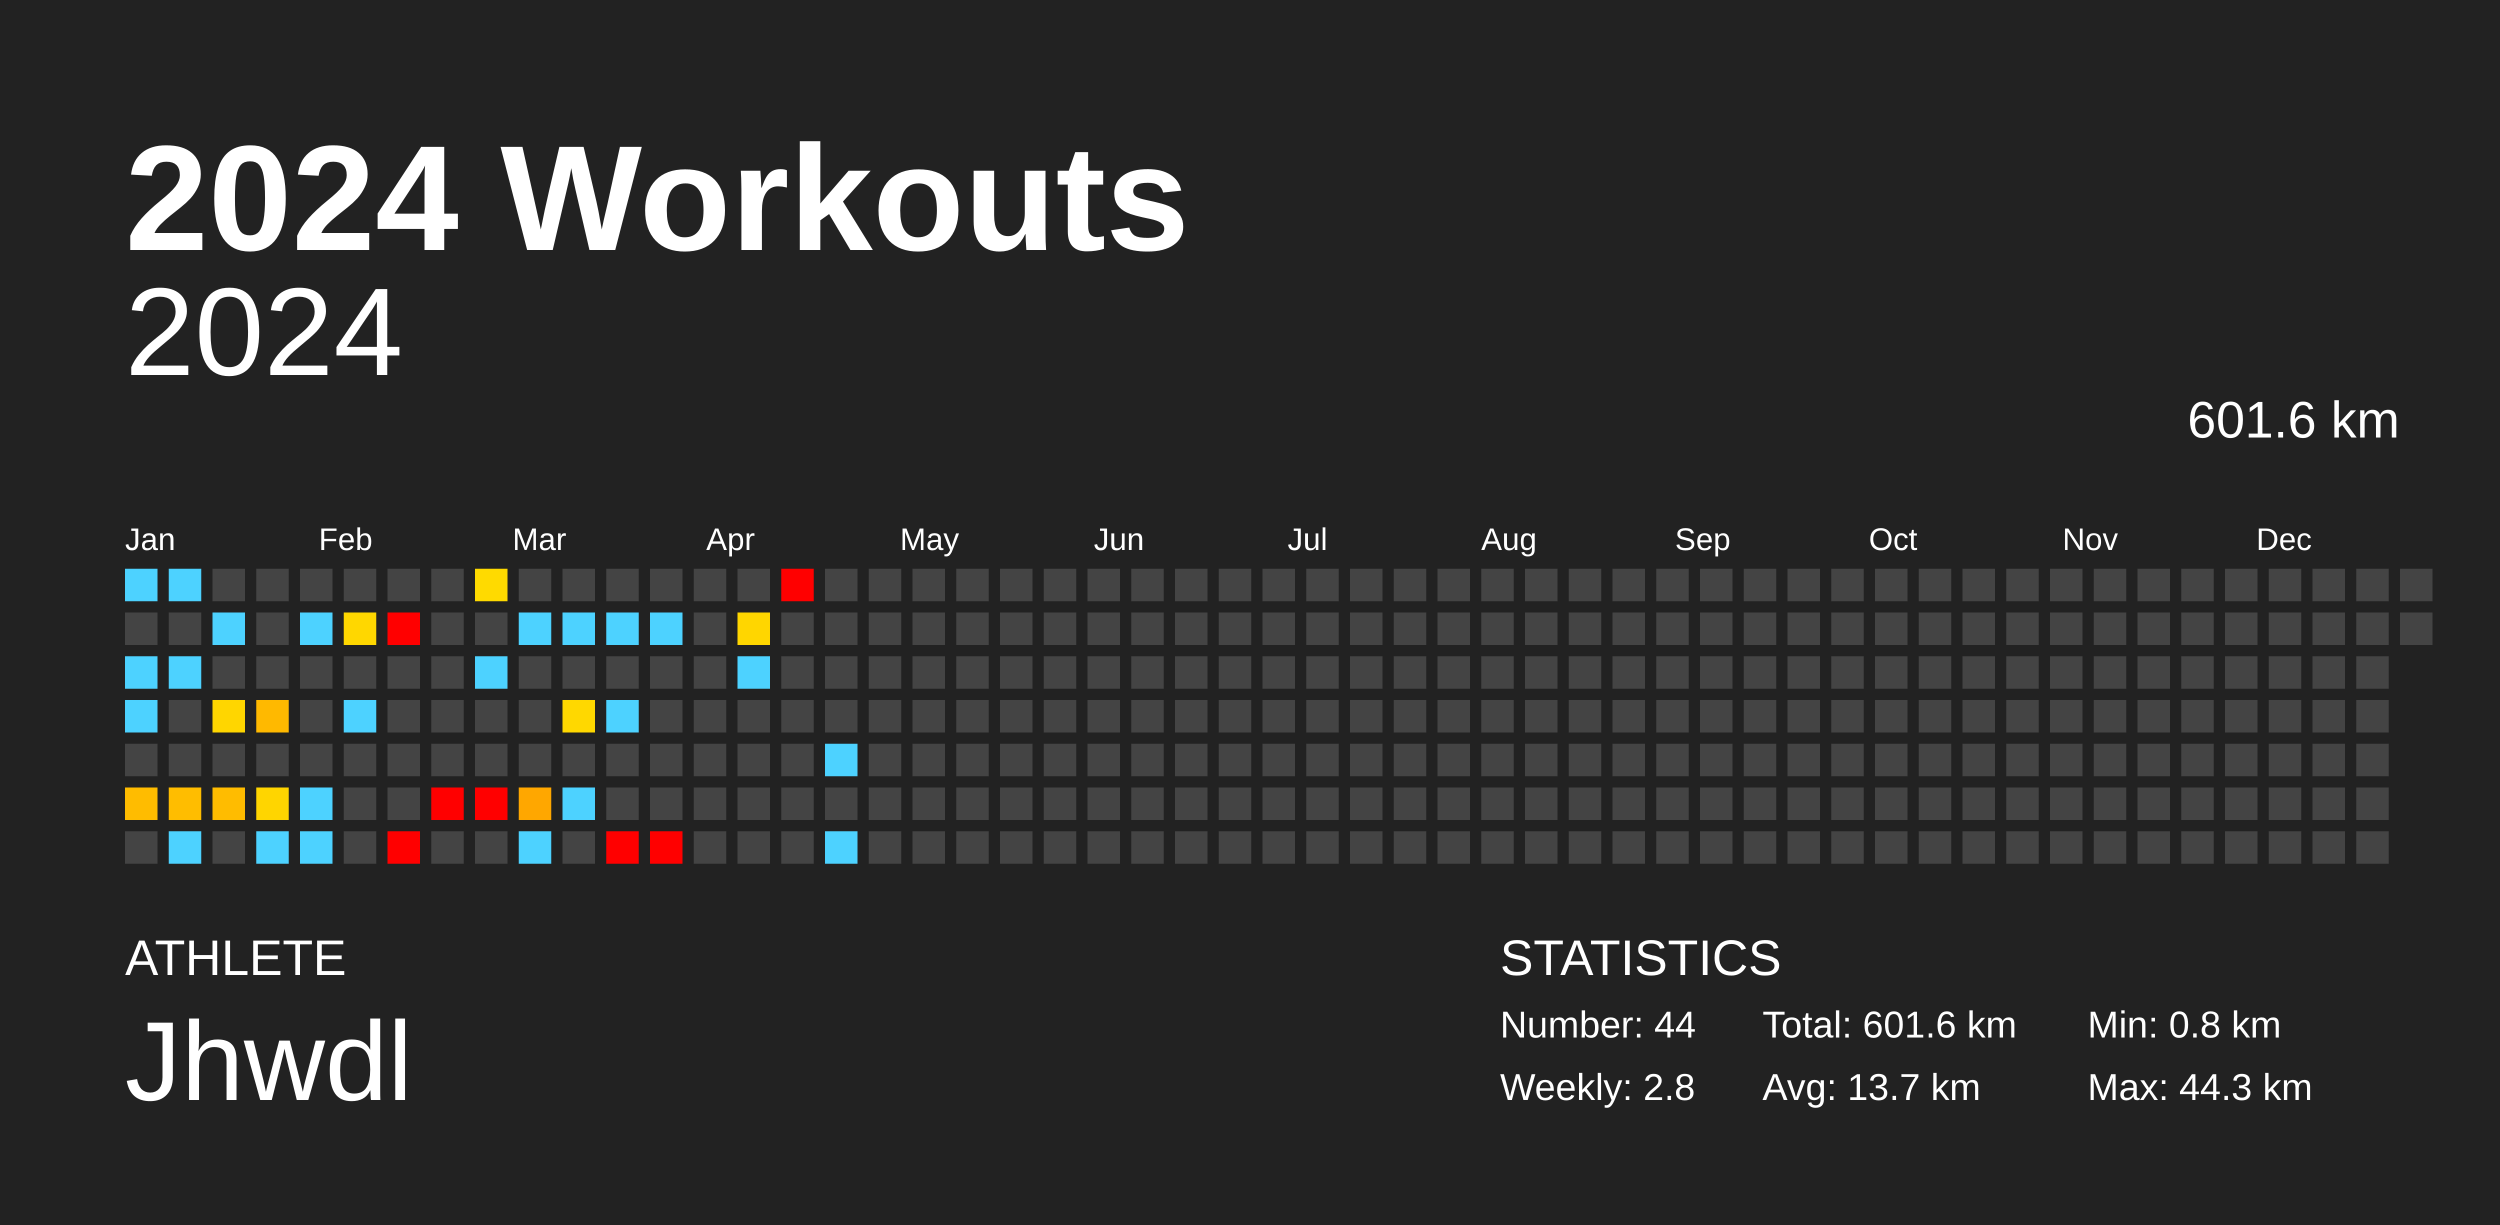
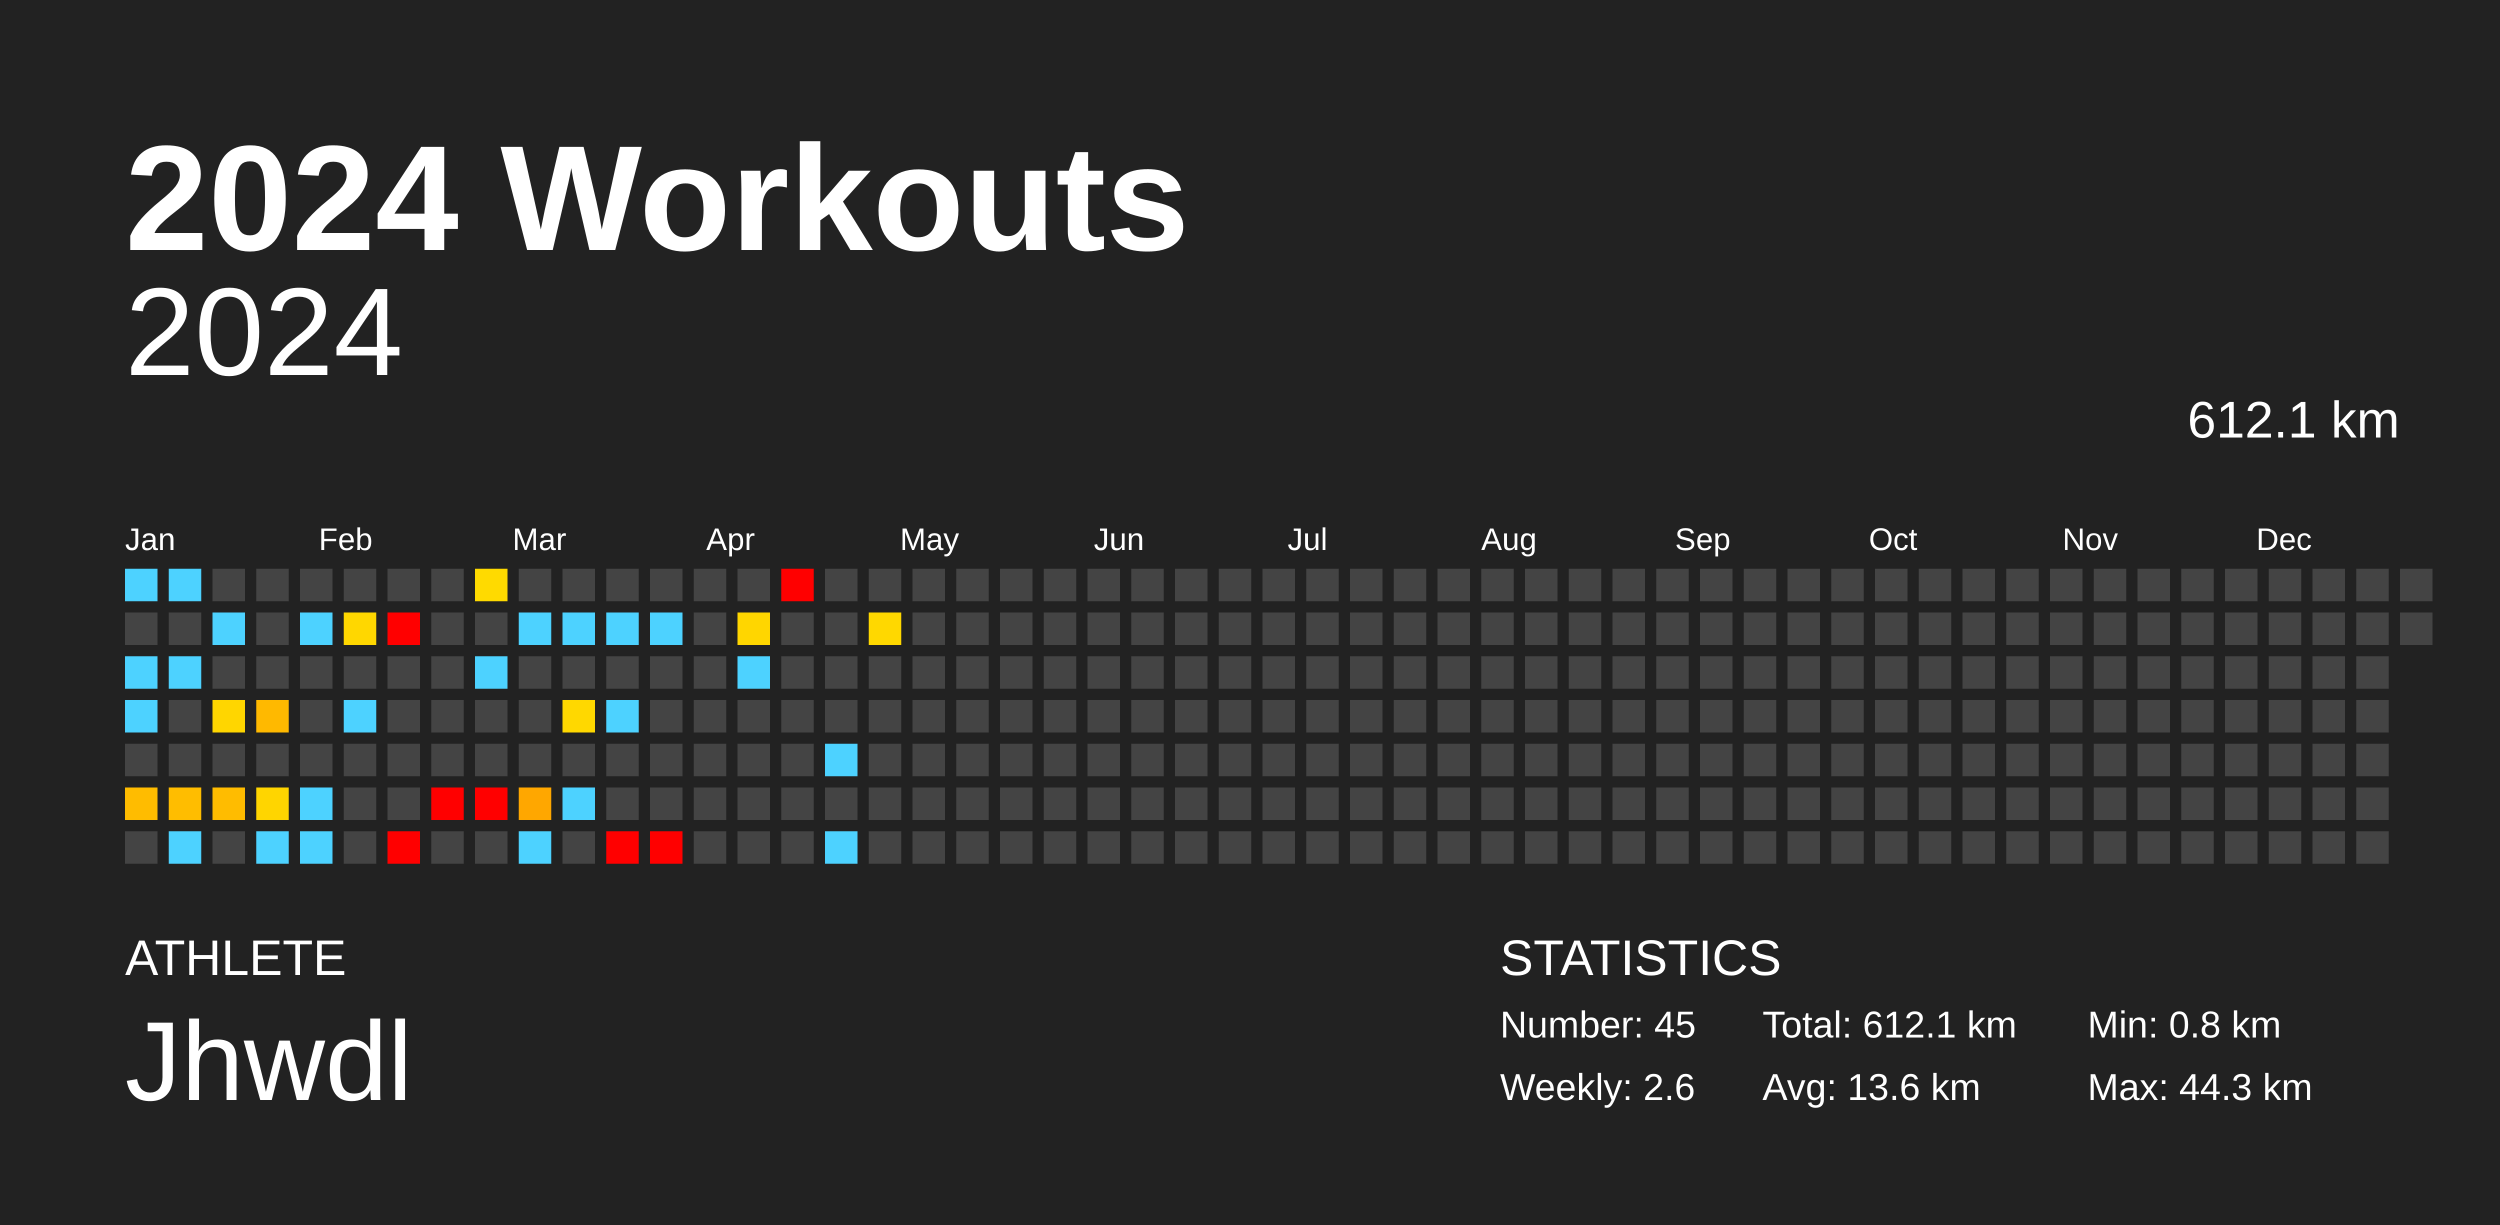
<svg xmlns="http://www.w3.org/2000/svg" baseProfile="full" height="98mm" version="1.1" viewBox="0,0,200,98" width="200mm">
  <defs />
  <rect fill="#222222" height="98" width="200" x="0" y="0" />
  <text fill="#FFFFFF" style="font-size:12px; font-family:Arial; font-weight:bold;" x="10" y="20">2024 Workouts</text>
  <text fill="#FFFFFF" style="font-size:4px; font-family:Arial" x="10" y="78">ATHLETE</text>
  <text fill="#FFFFFF" style="font-size:9px; font-family:Arial" x="10" y="88">Jhwdl</text>
  <text fill="#FFFFFF" style="font-size:4px; font-family:Arial" x="120" y="78">STATISTICS</text>
-   <text fill="#FFFFFF" style="font-size:3px; font-family:Arial" x="120" y="83">Number: 44</text>
-   <text fill="#FFFFFF" style="font-size:3px; font-family:Arial" x="120" y="88">Weekly: 2.8</text>
-   <text fill="#FFFFFF" style="font-size:3px; font-family:Arial" x="141" y="83">Total: 601.6 km</text>
-   <text fill="#FFFFFF" style="font-size:3px; font-family:Arial" x="141" y="88">Avg: 13.7 km</text>
+   <text fill="#FFFFFF" style="font-size:3px; font-family:Arial" x="120" y="83">Number: 45</text>
+   <text fill="#FFFFFF" style="font-size:3px; font-family:Arial" x="120" y="88">Weekly: 2.6</text>
+   <text fill="#FFFFFF" style="font-size:3px; font-family:Arial" x="141" y="83">Total: 612.1 km</text>
+   <text fill="#FFFFFF" style="font-size:3px; font-family:Arial" x="141" y="88">Avg: 13.6 km</text>
  <text fill="#FFFFFF" style="font-size:3px; font-family:Arial" x="167" y="83">Min: 0.8 km</text>
  <text fill="#FFFFFF" style="font-size:3px; font-family:Arial" x="167" y="88">Max: 44.3 km</text>
  <text alignment-baseline="hanging" fill="#FFFFFF" style="font-size:10.0px; font-family:Arial;" x="10" y="30">2024</text>
-   <text alignment-baseline="hanging" fill="#FFFFFF" style="font-size:4.125px; font-family:Arial;" x="175" y="35">601.6 km</text>
+   <text alignment-baseline="hanging" fill="#FFFFFF" style="font-size:4.125px; font-family:Arial;" x="175" y="35">612.1 km</text>
  <text fill="#FFFFFF" style="font-size:2.5px; font-family:Arial" x="10.0" y="44">Jan</text>
  <text fill="#FFFFFF" style="font-size:2.5px; font-family:Arial" x="25.5" y="44">Feb</text>
  <text fill="#FFFFFF" style="font-size:2.5px; font-family:Arial" x="41.0" y="44">Mar</text>
  <text fill="#FFFFFF" style="font-size:2.5px; font-family:Arial" x="56.5" y="44">Apr</text>
  <text fill="#FFFFFF" style="font-size:2.5px; font-family:Arial" x="72.0" y="44">May</text>
  <text fill="#FFFFFF" style="font-size:2.5px; font-family:Arial" x="87.5" y="44">Jun</text>
  <text fill="#FFFFFF" style="font-size:2.5px; font-family:Arial" x="103.0" y="44">Jul</text>
  <text fill="#FFFFFF" style="font-size:2.5px; font-family:Arial" x="118.5" y="44">Aug</text>
  <text fill="#FFFFFF" style="font-size:2.5px; font-family:Arial" x="134.0" y="44">Sep</text>
  <text fill="#FFFFFF" style="font-size:2.5px; font-family:Arial" x="149.5" y="44">Oct</text>
  <text fill="#FFFFFF" style="font-size:2.5px; font-family:Arial" x="165.0" y="44">Nov</text>
  <text fill="#FFFFFF" style="font-size:2.5px; font-family:Arial" x="180.5" y="44">Dec</text>
  <rect fill="#4dd2ff" height="2.6" width="2.6" x="10.0" y="45.5" />
  <rect fill="#444444" height="2.6" width="2.6" x="10.0" y="49.0" />
  <rect fill="#4dd2ff" height="2.6" width="2.6" x="10.0" y="52.5" />
  <rect fill="#4dd2ff" height="2.6" width="2.6" x="10.0" y="56.0" />
  <rect fill="#444444" height="2.6" width="2.6" x="10.0" y="59.5" />
  <rect fill="#ffbc00" height="2.6" width="2.6" x="10.0" y="63.0" />
  <rect fill="#444444" height="2.6" width="2.6" x="10.0" y="66.5" />
  <rect fill="#4dd2ff" height="2.6" width="2.6" x="13.5" y="45.5" />
  <rect fill="#444444" height="2.6" width="2.6" x="13.5" y="49.0" />
  <rect fill="#4dd2ff" height="2.6" width="2.6" x="13.5" y="52.5" />
  <rect fill="#444444" height="2.6" width="2.6" x="13.5" y="56.0" />
  <rect fill="#444444" height="2.6" width="2.6" x="13.5" y="59.5" />
  <rect fill="#ffbd00" height="2.6" width="2.6" x="13.5" y="63.0" />
  <rect fill="#4dd2ff" height="2.6" width="2.6" x="13.5" y="66.5" />
  <rect fill="#444444" height="2.6" width="2.6" x="17.0" y="45.5" />
  <rect fill="#4dd2ff" height="2.6" width="2.6" x="17.0" y="49.0" />
  <rect fill="#444444" height="2.6" width="2.6" x="17.0" y="52.5" />
  <rect fill="#ffd600" height="2.6" width="2.6" x="17.0" y="56.0" />
  <rect fill="#444444" height="2.6" width="2.6" x="17.0" y="59.5" />
  <rect fill="#ffbc00" height="2.6" width="2.6" x="17.0" y="63.0" />
  <rect fill="#444444" height="2.6" width="2.6" x="17.0" y="66.5" />
  <rect fill="#444444" height="2.6" width="2.6" x="20.5" y="45.5" />
  <rect fill="#444444" height="2.6" width="2.6" x="20.5" y="49.0" />
  <rect fill="#444444" height="2.6" width="2.6" x="20.5" y="52.5" />
  <rect fill="#ffb900" height="2.6" width="2.6" x="20.5" y="56.0" />
  <rect fill="#444444" height="2.6" width="2.6" x="20.5" y="59.5" />
  <rect fill="#ffd500" height="2.6" width="2.6" x="20.5" y="63.0" />
  <rect fill="#4dd2ff" height="2.6" width="2.6" x="20.5" y="66.5" />
  <rect fill="#444444" height="2.6" width="2.6" x="24.0" y="45.5" />
  <rect fill="#4dd2ff" height="2.6" width="2.6" x="24.0" y="49.0" />
  <rect fill="#444444" height="2.6" width="2.6" x="24.0" y="52.5" />
  <rect fill="#444444" height="2.6" width="2.6" x="24.0" y="56.0" />
  <rect fill="#444444" height="2.6" width="2.6" x="24.0" y="59.5" />
  <rect fill="#4dd2ff" height="2.6" width="2.6" x="24.0" y="63.0" />
  <rect fill="#4dd2ff" height="2.6" width="2.6" x="24.0" y="66.5" />
  <rect fill="#444444" height="2.6" width="2.6" x="27.5" y="45.5" />
  <rect fill="#ffd700" height="2.6" width="2.6" x="27.5" y="49.0" />
  <rect fill="#444444" height="2.6" width="2.6" x="27.5" y="52.5" />
  <rect fill="#4dd2ff" height="2.6" width="2.6" x="27.5" y="56.0" />
  <rect fill="#444444" height="2.6" width="2.6" x="27.5" y="59.5" />
  <rect fill="#444444" height="2.6" width="2.6" x="27.5" y="63.0" />
  <rect fill="#444444" height="2.6" width="2.6" x="27.5" y="66.5" />
  <rect fill="#444444" height="2.6" width="2.6" x="31.0" y="45.5" />
  <rect fill="red" height="2.6" width="2.6" x="31.0" y="49.0" />
  <rect fill="#444444" height="2.6" width="2.6" x="31.0" y="52.5" />
  <rect fill="#444444" height="2.6" width="2.6" x="31.0" y="56.0" />
  <rect fill="#444444" height="2.6" width="2.6" x="31.0" y="59.5" />
  <rect fill="#444444" height="2.6" width="2.6" x="31.0" y="63.0" />
  <rect fill="red" height="2.6" width="2.6" x="31.0" y="66.5" />
  <rect fill="#444444" height="2.6" width="2.6" x="34.5" y="45.5" />
  <rect fill="#444444" height="2.6" width="2.6" x="34.5" y="49.0" />
  <rect fill="#444444" height="2.6" width="2.6" x="34.5" y="52.5" />
  <rect fill="#444444" height="2.6" width="2.6" x="34.5" y="56.0" />
  <rect fill="#444444" height="2.6" width="2.6" x="34.5" y="59.5" />
  <rect fill="red" height="2.6" width="2.6" x="34.5" y="63.0" />
  <rect fill="#444444" height="2.6" width="2.6" x="34.5" y="66.5" />
  <rect fill="#ffda00" height="2.6" width="2.6" x="38.0" y="45.5" />
  <rect fill="#444444" height="2.6" width="2.6" x="38.0" y="49.0" />
  <rect fill="#4dd2ff" height="2.6" width="2.6" x="38.0" y="52.5" />
  <rect fill="#444444" height="2.6" width="2.6" x="38.0" y="56.0" />
  <rect fill="#444444" height="2.6" width="2.6" x="38.0" y="59.5" />
  <rect fill="red" height="2.6" width="2.6" x="38.0" y="63.0" />
  <rect fill="#444444" height="2.6" width="2.6" x="38.0" y="66.5" />
  <rect fill="#444444" height="2.6" width="2.6" x="41.5" y="45.5" />
  <rect fill="#4dd2ff" height="2.6" width="2.6" x="41.5" y="49.0" />
  <rect fill="#444444" height="2.6" width="2.6" x="41.5" y="52.5" />
  <rect fill="#444444" height="2.6" width="2.6" x="41.5" y="56.0" />
  <rect fill="#444444" height="2.6" width="2.6" x="41.5" y="59.5" />
  <rect fill="#ffa700" height="2.6" width="2.6" x="41.5" y="63.0" />
  <rect fill="#4dd2ff" height="2.6" width="2.6" x="41.5" y="66.5" />
  <rect fill="#444444" height="2.6" width="2.6" x="45.0" y="45.5" />
  <rect fill="#4dd2ff" height="2.6" width="2.6" x="45.0" y="49.0" />
  <rect fill="#444444" height="2.6" width="2.6" x="45.0" y="52.5" />
  <rect fill="#ffd800" height="2.6" width="2.6" x="45.0" y="56.0" />
  <rect fill="#444444" height="2.6" width="2.6" x="45.0" y="59.5" />
  <rect fill="#4dd2ff" height="2.6" width="2.6" x="45.0" y="63.0" />
  <rect fill="#444444" height="2.6" width="2.6" x="45.0" y="66.5" />
  <rect fill="#444444" height="2.6" width="2.6" x="48.5" y="45.5" />
  <rect fill="#4dd2ff" height="2.6" width="2.6" x="48.5" y="49.0" />
  <rect fill="#444444" height="2.6" width="2.6" x="48.5" y="52.5" />
  <rect fill="#4dd2ff" height="2.6" width="2.6" x="48.5" y="56.0" />
  <rect fill="#444444" height="2.6" width="2.6" x="48.5" y="59.5" />
  <rect fill="#444444" height="2.6" width="2.6" x="48.5" y="63.0" />
  <rect fill="red" height="2.6" width="2.6" x="48.5" y="66.5" />
  <rect fill="#444444" height="2.6" width="2.6" x="52.0" y="45.5" />
  <rect fill="#4dd2ff" height="2.6" width="2.6" x="52.0" y="49.0" />
  <rect fill="#444444" height="2.6" width="2.6" x="52.0" y="52.5" />
  <rect fill="#444444" height="2.6" width="2.6" x="52.0" y="56.0" />
  <rect fill="#444444" height="2.6" width="2.6" x="52.0" y="59.5" />
  <rect fill="#444444" height="2.6" width="2.6" x="52.0" y="63.0" />
  <rect fill="red" height="2.6" width="2.6" x="52.0" y="66.5" />
  <rect fill="#444444" height="2.6" width="2.6" x="55.5" y="45.5" />
  <rect fill="#444444" height="2.6" width="2.6" x="55.5" y="49.0" />
  <rect fill="#444444" height="2.6" width="2.6" x="55.5" y="52.5" />
  <rect fill="#444444" height="2.6" width="2.6" x="55.5" y="56.0" />
  <rect fill="#444444" height="2.6" width="2.6" x="55.5" y="59.5" />
  <rect fill="#444444" height="2.6" width="2.6" x="55.5" y="63.0" />
  <rect fill="#444444" height="2.6" width="2.6" x="55.5" y="66.5" />
  <rect fill="#444444" height="2.6" width="2.6" x="59.0" y="45.5" />
  <rect fill="#ffd600" height="2.6" width="2.6" x="59.0" y="49.0" />
  <rect fill="#4dd2ff" height="2.6" width="2.6" x="59.0" y="52.5" />
  <rect fill="#444444" height="2.6" width="2.6" x="59.0" y="56.0" />
  <rect fill="#444444" height="2.6" width="2.6" x="59.0" y="59.5" />
  <rect fill="#444444" height="2.6" width="2.6" x="59.0" y="63.0" />
  <rect fill="#444444" height="2.6" width="2.6" x="59.0" y="66.5" />
  <rect fill="red" height="2.6" width="2.6" x="62.5" y="45.5" />
  <rect fill="#444444" height="2.6" width="2.6" x="62.5" y="49.0" />
  <rect fill="#444444" height="2.6" width="2.6" x="62.5" y="52.5" />
  <rect fill="#444444" height="2.6" width="2.6" x="62.5" y="56.0" />
  <rect fill="#444444" height="2.6" width="2.6" x="62.5" y="59.5" />
  <rect fill="#444444" height="2.6" width="2.6" x="62.5" y="63.0" />
  <rect fill="#444444" height="2.6" width="2.6" x="62.5" y="66.5" />
  <rect fill="#444444" height="2.6" width="2.6" x="66.0" y="45.5" />
  <rect fill="#444444" height="2.6" width="2.6" x="66.0" y="49.0" />
  <rect fill="#444444" height="2.6" width="2.6" x="66.0" y="52.5" />
  <rect fill="#444444" height="2.6" width="2.6" x="66.0" y="56.0" />
  <rect fill="#4dd2ff" height="2.6" width="2.6" x="66.0" y="59.5" />
  <rect fill="#444444" height="2.6" width="2.6" x="66.0" y="63.0" />
  <rect fill="#4dd2ff" height="2.6" width="2.6" x="66.0" y="66.5" />
  <rect fill="#444444" height="2.6" width="2.6" x="69.5" y="45.5" />
-   <rect fill="#444444" height="2.6" width="2.6" x="69.5" y="49.0" />
+   <rect fill="#ffd800" height="2.6" width="2.6" x="69.5" y="49.0" />
  <rect fill="#444444" height="2.6" width="2.6" x="69.5" y="52.5" />
  <rect fill="#444444" height="2.6" width="2.6" x="69.5" y="56.0" />
  <rect fill="#444444" height="2.6" width="2.6" x="69.5" y="59.5" />
  <rect fill="#444444" height="2.6" width="2.6" x="69.5" y="63.0" />
  <rect fill="#444444" height="2.6" width="2.6" x="69.5" y="66.5" />
  <rect fill="#444444" height="2.6" width="2.6" x="73.0" y="45.5" />
  <rect fill="#444444" height="2.6" width="2.6" x="73.0" y="49.0" />
  <rect fill="#444444" height="2.6" width="2.6" x="73.0" y="52.5" />
  <rect fill="#444444" height="2.6" width="2.6" x="73.0" y="56.0" />
  <rect fill="#444444" height="2.6" width="2.6" x="73.0" y="59.5" />
  <rect fill="#444444" height="2.6" width="2.6" x="73.0" y="63.0" />
  <rect fill="#444444" height="2.6" width="2.6" x="73.0" y="66.5" />
  <rect fill="#444444" height="2.6" width="2.6" x="76.5" y="45.5" />
  <rect fill="#444444" height="2.6" width="2.6" x="76.5" y="49.0" />
  <rect fill="#444444" height="2.6" width="2.6" x="76.5" y="52.5" />
  <rect fill="#444444" height="2.6" width="2.6" x="76.5" y="56.0" />
  <rect fill="#444444" height="2.6" width="2.6" x="76.5" y="59.5" />
  <rect fill="#444444" height="2.6" width="2.6" x="76.5" y="63.0" />
  <rect fill="#444444" height="2.6" width="2.6" x="76.5" y="66.5" />
  <rect fill="#444444" height="2.6" width="2.6" x="80.0" y="45.5" />
  <rect fill="#444444" height="2.6" width="2.6" x="80.0" y="49.0" />
  <rect fill="#444444" height="2.6" width="2.6" x="80.0" y="52.5" />
  <rect fill="#444444" height="2.6" width="2.6" x="80.0" y="56.0" />
  <rect fill="#444444" height="2.6" width="2.6" x="80.0" y="59.5" />
  <rect fill="#444444" height="2.6" width="2.6" x="80.0" y="63.0" />
  <rect fill="#444444" height="2.6" width="2.6" x="80.0" y="66.5" />
  <rect fill="#444444" height="2.6" width="2.6" x="83.5" y="45.5" />
  <rect fill="#444444" height="2.6" width="2.6" x="83.5" y="49.0" />
  <rect fill="#444444" height="2.6" width="2.6" x="83.5" y="52.5" />
  <rect fill="#444444" height="2.6" width="2.6" x="83.5" y="56.0" />
  <rect fill="#444444" height="2.6" width="2.6" x="83.5" y="59.5" />
  <rect fill="#444444" height="2.6" width="2.6" x="83.5" y="63.0" />
  <rect fill="#444444" height="2.6" width="2.6" x="83.5" y="66.5" />
  <rect fill="#444444" height="2.6" width="2.6" x="87.0" y="45.5" />
  <rect fill="#444444" height="2.6" width="2.6" x="87.0" y="49.0" />
  <rect fill="#444444" height="2.6" width="2.6" x="87.0" y="52.5" />
  <rect fill="#444444" height="2.6" width="2.6" x="87.0" y="56.0" />
  <rect fill="#444444" height="2.6" width="2.6" x="87.0" y="59.5" />
  <rect fill="#444444" height="2.6" width="2.6" x="87.0" y="63.0" />
  <rect fill="#444444" height="2.6" width="2.6" x="87.0" y="66.5" />
  <rect fill="#444444" height="2.6" width="2.6" x="90.5" y="45.5" />
  <rect fill="#444444" height="2.6" width="2.6" x="90.5" y="49.0" />
  <rect fill="#444444" height="2.6" width="2.6" x="90.5" y="52.5" />
  <rect fill="#444444" height="2.6" width="2.6" x="90.5" y="56.0" />
  <rect fill="#444444" height="2.6" width="2.6" x="90.5" y="59.5" />
  <rect fill="#444444" height="2.6" width="2.6" x="90.5" y="63.0" />
  <rect fill="#444444" height="2.6" width="2.6" x="90.5" y="66.5" />
  <rect fill="#444444" height="2.6" width="2.6" x="94.0" y="45.5" />
  <rect fill="#444444" height="2.6" width="2.6" x="94.0" y="49.0" />
  <rect fill="#444444" height="2.6" width="2.6" x="94.0" y="52.5" />
  <rect fill="#444444" height="2.6" width="2.6" x="94.0" y="56.0" />
  <rect fill="#444444" height="2.6" width="2.6" x="94.0" y="59.5" />
  <rect fill="#444444" height="2.6" width="2.6" x="94.0" y="63.0" />
  <rect fill="#444444" height="2.6" width="2.6" x="94.0" y="66.5" />
  <rect fill="#444444" height="2.6" width="2.6" x="97.5" y="45.5" />
  <rect fill="#444444" height="2.6" width="2.6" x="97.5" y="49.0" />
  <rect fill="#444444" height="2.6" width="2.6" x="97.5" y="52.5" />
  <rect fill="#444444" height="2.6" width="2.6" x="97.5" y="56.0" />
  <rect fill="#444444" height="2.6" width="2.6" x="97.5" y="59.5" />
  <rect fill="#444444" height="2.6" width="2.6" x="97.5" y="63.0" />
  <rect fill="#444444" height="2.6" width="2.6" x="97.5" y="66.5" />
  <rect fill="#444444" height="2.6" width="2.6" x="101.0" y="45.5" />
  <rect fill="#444444" height="2.6" width="2.6" x="101.0" y="49.0" />
  <rect fill="#444444" height="2.6" width="2.6" x="101.0" y="52.5" />
  <rect fill="#444444" height="2.6" width="2.6" x="101.0" y="56.0" />
  <rect fill="#444444" height="2.6" width="2.6" x="101.0" y="59.5" />
  <rect fill="#444444" height="2.6" width="2.6" x="101.0" y="63.0" />
  <rect fill="#444444" height="2.6" width="2.6" x="101.0" y="66.5" />
  <rect fill="#444444" height="2.6" width="2.6" x="104.5" y="45.5" />
  <rect fill="#444444" height="2.6" width="2.6" x="104.5" y="49.0" />
  <rect fill="#444444" height="2.6" width="2.6" x="104.5" y="52.5" />
  <rect fill="#444444" height="2.6" width="2.6" x="104.5" y="56.0" />
  <rect fill="#444444" height="2.6" width="2.6" x="104.5" y="59.5" />
  <rect fill="#444444" height="2.6" width="2.6" x="104.5" y="63.0" />
  <rect fill="#444444" height="2.6" width="2.6" x="104.5" y="66.5" />
  <rect fill="#444444" height="2.6" width="2.6" x="108.0" y="45.5" />
  <rect fill="#444444" height="2.6" width="2.6" x="108.0" y="49.0" />
  <rect fill="#444444" height="2.6" width="2.6" x="108.0" y="52.5" />
  <rect fill="#444444" height="2.6" width="2.6" x="108.0" y="56.0" />
  <rect fill="#444444" height="2.6" width="2.6" x="108.0" y="59.5" />
  <rect fill="#444444" height="2.6" width="2.6" x="108.0" y="63.0" />
  <rect fill="#444444" height="2.6" width="2.6" x="108.0" y="66.5" />
  <rect fill="#444444" height="2.6" width="2.6" x="111.5" y="45.5" />
  <rect fill="#444444" height="2.6" width="2.6" x="111.5" y="49.0" />
  <rect fill="#444444" height="2.6" width="2.6" x="111.5" y="52.5" />
  <rect fill="#444444" height="2.6" width="2.6" x="111.5" y="56.0" />
  <rect fill="#444444" height="2.6" width="2.6" x="111.5" y="59.5" />
  <rect fill="#444444" height="2.6" width="2.6" x="111.5" y="63.0" />
  <rect fill="#444444" height="2.6" width="2.6" x="111.5" y="66.5" />
  <rect fill="#444444" height="2.6" width="2.6" x="115.0" y="45.5" />
  <rect fill="#444444" height="2.6" width="2.6" x="115.0" y="49.0" />
  <rect fill="#444444" height="2.6" width="2.6" x="115.0" y="52.5" />
  <rect fill="#444444" height="2.6" width="2.6" x="115.0" y="56.0" />
  <rect fill="#444444" height="2.6" width="2.6" x="115.0" y="59.5" />
  <rect fill="#444444" height="2.6" width="2.6" x="115.0" y="63.0" />
  <rect fill="#444444" height="2.6" width="2.6" x="115.0" y="66.5" />
  <rect fill="#444444" height="2.6" width="2.6" x="118.5" y="45.5" />
  <rect fill="#444444" height="2.6" width="2.6" x="118.5" y="49.0" />
  <rect fill="#444444" height="2.6" width="2.6" x="118.5" y="52.5" />
  <rect fill="#444444" height="2.6" width="2.6" x="118.5" y="56.0" />
  <rect fill="#444444" height="2.6" width="2.6" x="118.5" y="59.5" />
  <rect fill="#444444" height="2.6" width="2.6" x="118.5" y="63.0" />
  <rect fill="#444444" height="2.6" width="2.6" x="118.5" y="66.5" />
  <rect fill="#444444" height="2.6" width="2.6" x="122.0" y="45.5" />
  <rect fill="#444444" height="2.6" width="2.6" x="122.0" y="49.0" />
  <rect fill="#444444" height="2.6" width="2.6" x="122.0" y="52.5" />
  <rect fill="#444444" height="2.6" width="2.6" x="122.0" y="56.0" />
  <rect fill="#444444" height="2.6" width="2.6" x="122.0" y="59.5" />
  <rect fill="#444444" height="2.6" width="2.6" x="122.0" y="63.0" />
  <rect fill="#444444" height="2.6" width="2.6" x="122.0" y="66.5" />
  <rect fill="#444444" height="2.6" width="2.6" x="125.5" y="45.5" />
  <rect fill="#444444" height="2.6" width="2.6" x="125.5" y="49.0" />
  <rect fill="#444444" height="2.6" width="2.6" x="125.5" y="52.5" />
  <rect fill="#444444" height="2.6" width="2.6" x="125.5" y="56.0" />
  <rect fill="#444444" height="2.6" width="2.6" x="125.5" y="59.5" />
  <rect fill="#444444" height="2.6" width="2.6" x="125.5" y="63.0" />
  <rect fill="#444444" height="2.6" width="2.6" x="125.5" y="66.5" />
  <rect fill="#444444" height="2.6" width="2.6" x="129.0" y="45.5" />
  <rect fill="#444444" height="2.6" width="2.6" x="129.0" y="49.0" />
  <rect fill="#444444" height="2.6" width="2.6" x="129.0" y="52.5" />
  <rect fill="#444444" height="2.6" width="2.6" x="129.0" y="56.0" />
  <rect fill="#444444" height="2.6" width="2.6" x="129.0" y="59.5" />
  <rect fill="#444444" height="2.6" width="2.6" x="129.0" y="63.0" />
  <rect fill="#444444" height="2.6" width="2.6" x="129.0" y="66.5" />
  <rect fill="#444444" height="2.6" width="2.6" x="132.5" y="45.5" />
  <rect fill="#444444" height="2.6" width="2.6" x="132.5" y="49.0" />
  <rect fill="#444444" height="2.6" width="2.6" x="132.5" y="52.5" />
  <rect fill="#444444" height="2.6" width="2.6" x="132.5" y="56.0" />
  <rect fill="#444444" height="2.6" width="2.6" x="132.5" y="59.5" />
  <rect fill="#444444" height="2.6" width="2.6" x="132.5" y="63.0" />
  <rect fill="#444444" height="2.6" width="2.6" x="132.5" y="66.5" />
  <rect fill="#444444" height="2.6" width="2.6" x="136.0" y="45.5" />
  <rect fill="#444444" height="2.6" width="2.6" x="136.0" y="49.0" />
  <rect fill="#444444" height="2.6" width="2.6" x="136.0" y="52.5" />
  <rect fill="#444444" height="2.6" width="2.6" x="136.0" y="56.0" />
  <rect fill="#444444" height="2.6" width="2.6" x="136.0" y="59.5" />
  <rect fill="#444444" height="2.6" width="2.6" x="136.0" y="63.0" />
  <rect fill="#444444" height="2.6" width="2.6" x="136.0" y="66.5" />
  <rect fill="#444444" height="2.6" width="2.6" x="139.5" y="45.5" />
  <rect fill="#444444" height="2.6" width="2.6" x="139.5" y="49.0" />
  <rect fill="#444444" height="2.6" width="2.6" x="139.5" y="52.5" />
  <rect fill="#444444" height="2.6" width="2.6" x="139.5" y="56.0" />
  <rect fill="#444444" height="2.6" width="2.6" x="139.5" y="59.5" />
  <rect fill="#444444" height="2.6" width="2.6" x="139.5" y="63.0" />
  <rect fill="#444444" height="2.6" width="2.6" x="139.5" y="66.5" />
  <rect fill="#444444" height="2.6" width="2.6" x="143.0" y="45.5" />
  <rect fill="#444444" height="2.6" width="2.6" x="143.0" y="49.0" />
  <rect fill="#444444" height="2.6" width="2.6" x="143.0" y="52.5" />
  <rect fill="#444444" height="2.6" width="2.6" x="143.0" y="56.0" />
  <rect fill="#444444" height="2.6" width="2.6" x="143.0" y="59.5" />
  <rect fill="#444444" height="2.6" width="2.6" x="143.0" y="63.0" />
  <rect fill="#444444" height="2.6" width="2.6" x="143.0" y="66.5" />
  <rect fill="#444444" height="2.6" width="2.6" x="146.5" y="45.5" />
  <rect fill="#444444" height="2.6" width="2.6" x="146.5" y="49.0" />
  <rect fill="#444444" height="2.6" width="2.6" x="146.5" y="52.5" />
  <rect fill="#444444" height="2.6" width="2.6" x="146.5" y="56.0" />
  <rect fill="#444444" height="2.6" width="2.6" x="146.5" y="59.5" />
  <rect fill="#444444" height="2.6" width="2.6" x="146.5" y="63.0" />
  <rect fill="#444444" height="2.6" width="2.6" x="146.5" y="66.5" />
  <rect fill="#444444" height="2.6" width="2.6" x="150.0" y="45.5" />
  <rect fill="#444444" height="2.6" width="2.6" x="150.0" y="49.0" />
  <rect fill="#444444" height="2.6" width="2.6" x="150.0" y="52.5" />
  <rect fill="#444444" height="2.6" width="2.6" x="150.0" y="56.0" />
  <rect fill="#444444" height="2.6" width="2.6" x="150.0" y="59.5" />
  <rect fill="#444444" height="2.6" width="2.6" x="150.0" y="63.0" />
  <rect fill="#444444" height="2.6" width="2.6" x="150.0" y="66.5" />
  <rect fill="#444444" height="2.6" width="2.6" x="153.5" y="45.5" />
  <rect fill="#444444" height="2.6" width="2.6" x="153.5" y="49.0" />
  <rect fill="#444444" height="2.6" width="2.6" x="153.5" y="52.5" />
  <rect fill="#444444" height="2.6" width="2.6" x="153.5" y="56.0" />
  <rect fill="#444444" height="2.6" width="2.6" x="153.5" y="59.5" />
  <rect fill="#444444" height="2.6" width="2.6" x="153.5" y="63.0" />
  <rect fill="#444444" height="2.6" width="2.6" x="153.5" y="66.5" />
  <rect fill="#444444" height="2.6" width="2.6" x="157.0" y="45.5" />
  <rect fill="#444444" height="2.6" width="2.6" x="157.0" y="49.0" />
  <rect fill="#444444" height="2.6" width="2.6" x="157.0" y="52.5" />
  <rect fill="#444444" height="2.6" width="2.6" x="157.0" y="56.0" />
  <rect fill="#444444" height="2.6" width="2.6" x="157.0" y="59.5" />
  <rect fill="#444444" height="2.6" width="2.6" x="157.0" y="63.0" />
  <rect fill="#444444" height="2.6" width="2.6" x="157.0" y="66.5" />
  <rect fill="#444444" height="2.6" width="2.6" x="160.5" y="45.5" />
  <rect fill="#444444" height="2.6" width="2.6" x="160.5" y="49.0" />
  <rect fill="#444444" height="2.6" width="2.6" x="160.5" y="52.5" />
  <rect fill="#444444" height="2.6" width="2.6" x="160.5" y="56.0" />
  <rect fill="#444444" height="2.6" width="2.6" x="160.5" y="59.5" />
  <rect fill="#444444" height="2.6" width="2.6" x="160.5" y="63.0" />
  <rect fill="#444444" height="2.6" width="2.6" x="160.5" y="66.5" />
  <rect fill="#444444" height="2.6" width="2.6" x="164.0" y="45.5" />
  <rect fill="#444444" height="2.6" width="2.6" x="164.0" y="49.0" />
  <rect fill="#444444" height="2.6" width="2.6" x="164.0" y="52.5" />
  <rect fill="#444444" height="2.6" width="2.6" x="164.0" y="56.0" />
  <rect fill="#444444" height="2.6" width="2.6" x="164.0" y="59.5" />
  <rect fill="#444444" height="2.6" width="2.6" x="164.0" y="63.0" />
  <rect fill="#444444" height="2.6" width="2.6" x="164.0" y="66.5" />
  <rect fill="#444444" height="2.6" width="2.6" x="167.5" y="45.5" />
  <rect fill="#444444" height="2.6" width="2.6" x="167.5" y="49.0" />
  <rect fill="#444444" height="2.6" width="2.6" x="167.5" y="52.5" />
  <rect fill="#444444" height="2.6" width="2.6" x="167.5" y="56.0" />
  <rect fill="#444444" height="2.6" width="2.6" x="167.5" y="59.5" />
  <rect fill="#444444" height="2.6" width="2.6" x="167.5" y="63.0" />
  <rect fill="#444444" height="2.6" width="2.6" x="167.5" y="66.5" />
  <rect fill="#444444" height="2.6" width="2.6" x="171.0" y="45.5" />
  <rect fill="#444444" height="2.6" width="2.6" x="171.0" y="49.0" />
  <rect fill="#444444" height="2.6" width="2.6" x="171.0" y="52.5" />
  <rect fill="#444444" height="2.6" width="2.6" x="171.0" y="56.0" />
  <rect fill="#444444" height="2.6" width="2.6" x="171.0" y="59.5" />
  <rect fill="#444444" height="2.6" width="2.6" x="171.0" y="63.0" />
  <rect fill="#444444" height="2.6" width="2.6" x="171.0" y="66.5" />
  <rect fill="#444444" height="2.6" width="2.6" x="174.5" y="45.5" />
  <rect fill="#444444" height="2.6" width="2.6" x="174.5" y="49.0" />
  <rect fill="#444444" height="2.6" width="2.6" x="174.5" y="52.5" />
  <rect fill="#444444" height="2.6" width="2.6" x="174.5" y="56.0" />
  <rect fill="#444444" height="2.6" width="2.6" x="174.5" y="59.5" />
  <rect fill="#444444" height="2.6" width="2.6" x="174.5" y="63.0" />
  <rect fill="#444444" height="2.6" width="2.6" x="174.5" y="66.5" />
  <rect fill="#444444" height="2.6" width="2.6" x="178.0" y="45.5" />
  <rect fill="#444444" height="2.6" width="2.6" x="178.0" y="49.0" />
  <rect fill="#444444" height="2.6" width="2.6" x="178.0" y="52.5" />
  <rect fill="#444444" height="2.6" width="2.6" x="178.0" y="56.0" />
  <rect fill="#444444" height="2.6" width="2.6" x="178.0" y="59.5" />
  <rect fill="#444444" height="2.6" width="2.6" x="178.0" y="63.0" />
  <rect fill="#444444" height="2.6" width="2.6" x="178.0" y="66.5" />
  <rect fill="#444444" height="2.6" width="2.6" x="181.5" y="45.5" />
  <rect fill="#444444" height="2.6" width="2.6" x="181.5" y="49.0" />
  <rect fill="#444444" height="2.6" width="2.6" x="181.5" y="52.5" />
  <rect fill="#444444" height="2.6" width="2.6" x="181.5" y="56.0" />
  <rect fill="#444444" height="2.6" width="2.6" x="181.5" y="59.5" />
  <rect fill="#444444" height="2.6" width="2.6" x="181.5" y="63.0" />
  <rect fill="#444444" height="2.6" width="2.6" x="181.5" y="66.5" />
  <rect fill="#444444" height="2.6" width="2.6" x="185.0" y="45.5" />
  <rect fill="#444444" height="2.6" width="2.6" x="185.0" y="49.0" />
  <rect fill="#444444" height="2.6" width="2.6" x="185.0" y="52.5" />
  <rect fill="#444444" height="2.6" width="2.6" x="185.0" y="56.0" />
  <rect fill="#444444" height="2.6" width="2.6" x="185.0" y="59.5" />
  <rect fill="#444444" height="2.6" width="2.6" x="185.0" y="63.0" />
  <rect fill="#444444" height="2.6" width="2.6" x="185.0" y="66.5" />
  <rect fill="#444444" height="2.6" width="2.6" x="188.5" y="45.5" />
  <rect fill="#444444" height="2.6" width="2.6" x="188.5" y="49.0" />
  <rect fill="#444444" height="2.6" width="2.6" x="188.5" y="52.5" />
  <rect fill="#444444" height="2.6" width="2.6" x="188.5" y="56.0" />
  <rect fill="#444444" height="2.6" width="2.6" x="188.5" y="59.5" />
  <rect fill="#444444" height="2.6" width="2.6" x="188.5" y="63.0" />
  <rect fill="#444444" height="2.6" width="2.6" x="188.5" y="66.5" />
  <rect fill="#444444" height="2.6" width="2.6" x="192.0" y="45.5" />
  <rect fill="#444444" height="2.6" width="2.6" x="192.0" y="49.0" />
</svg>
